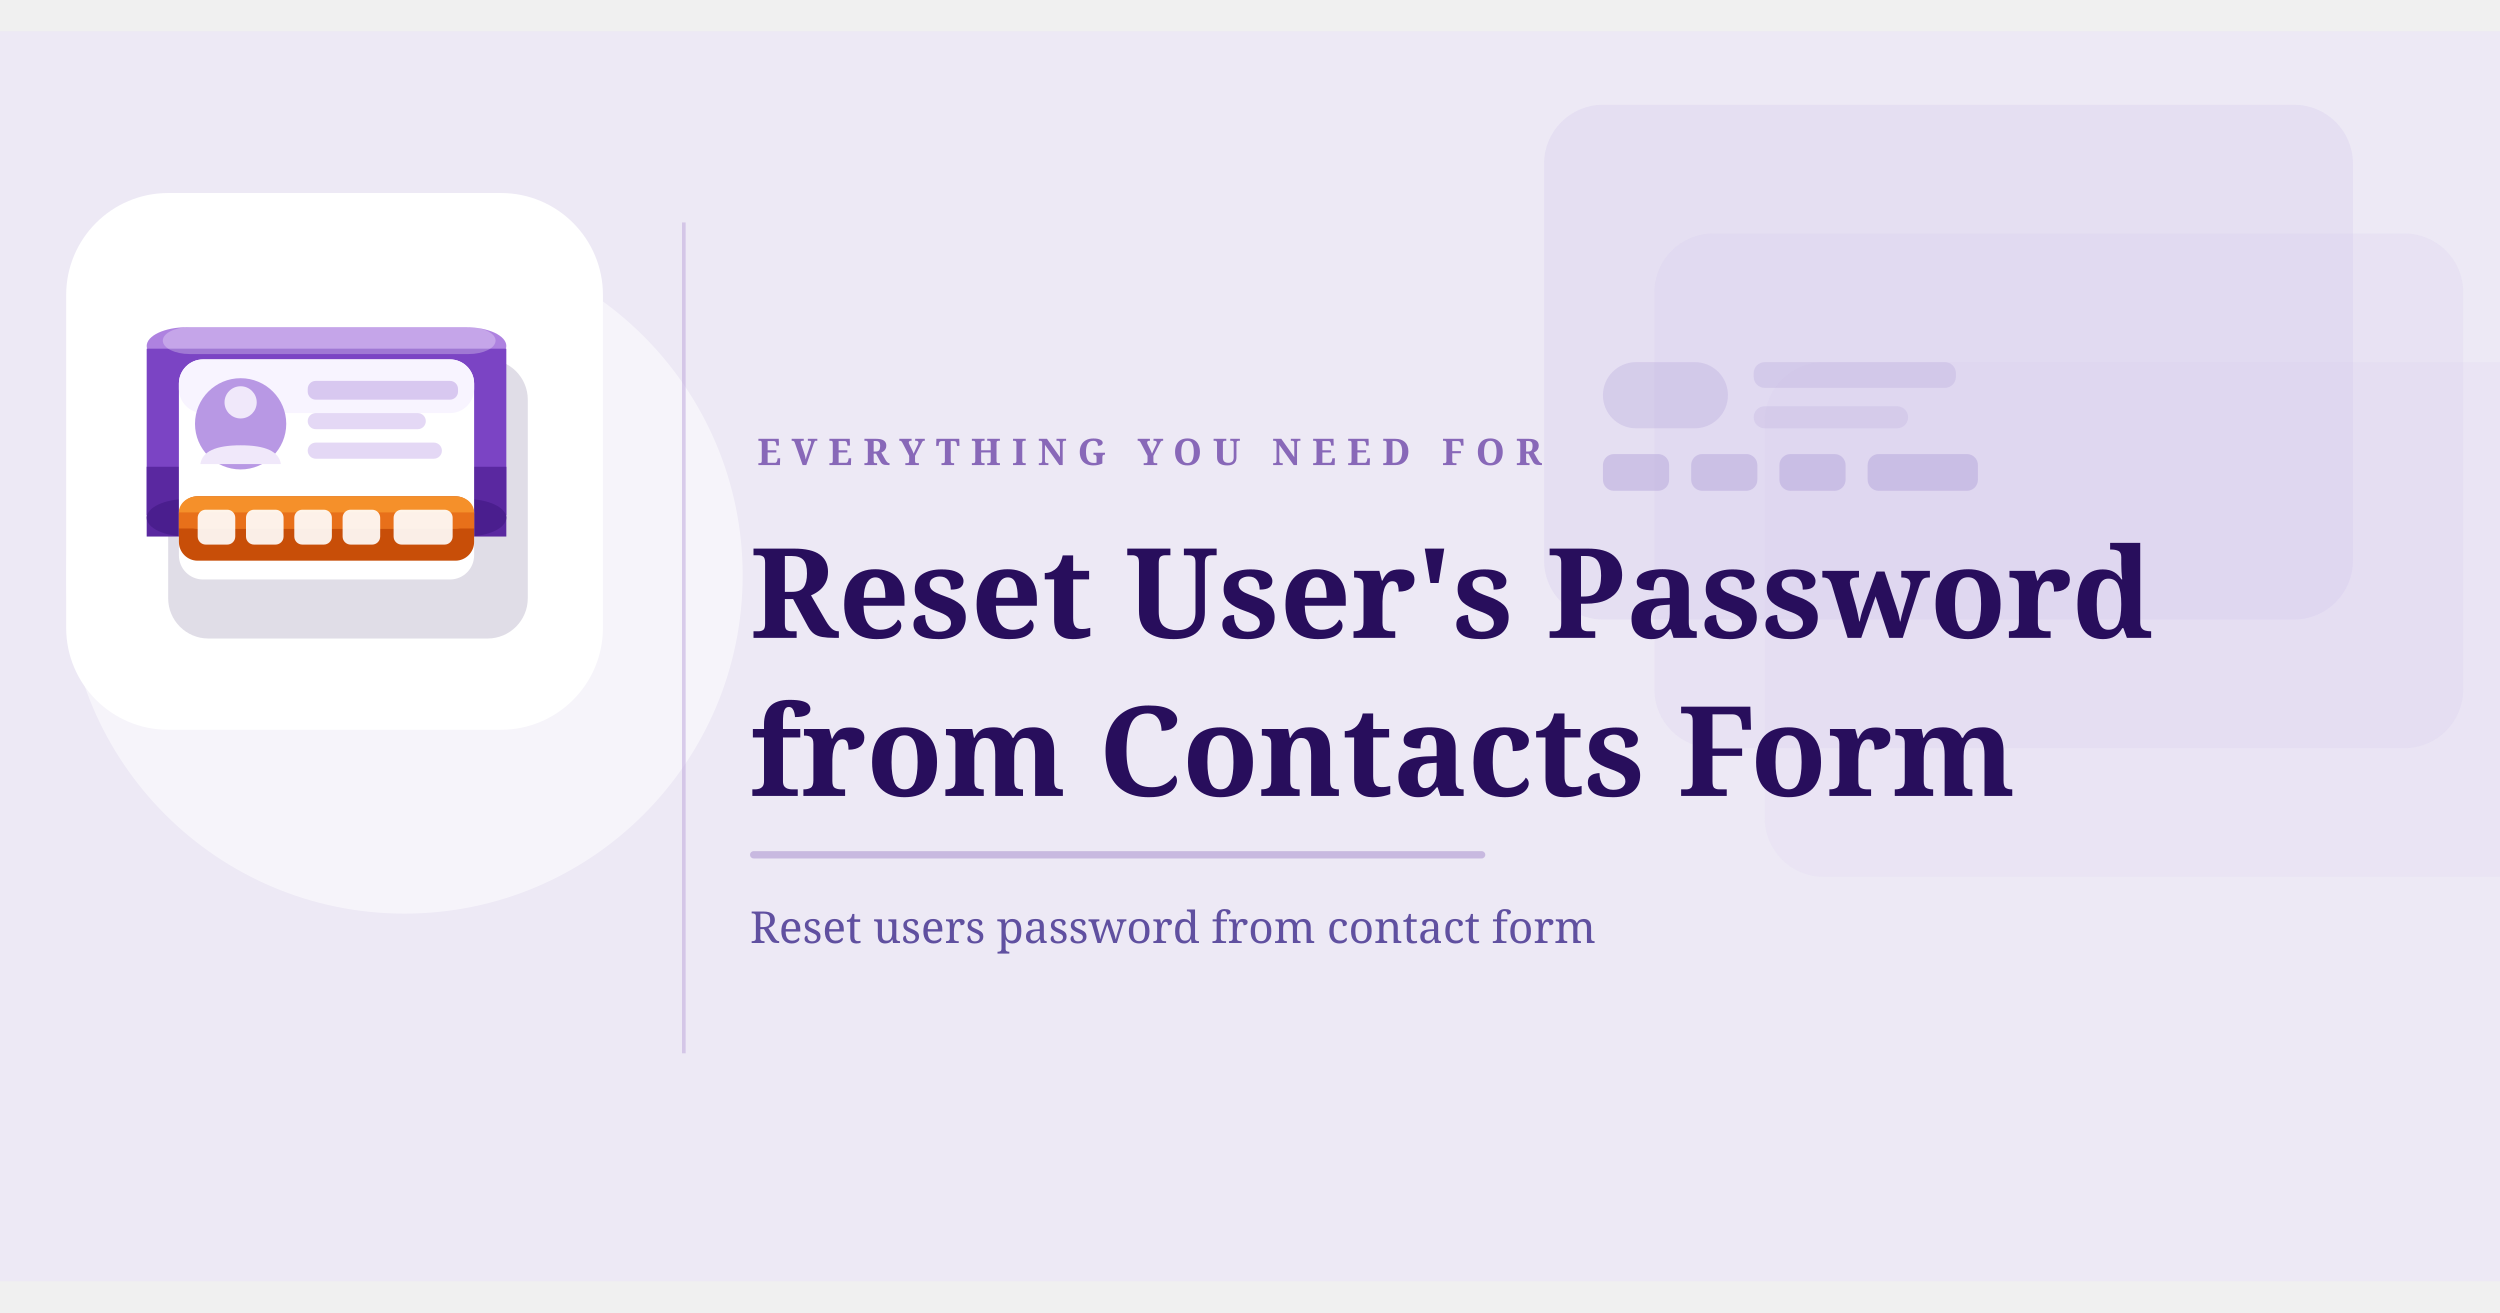
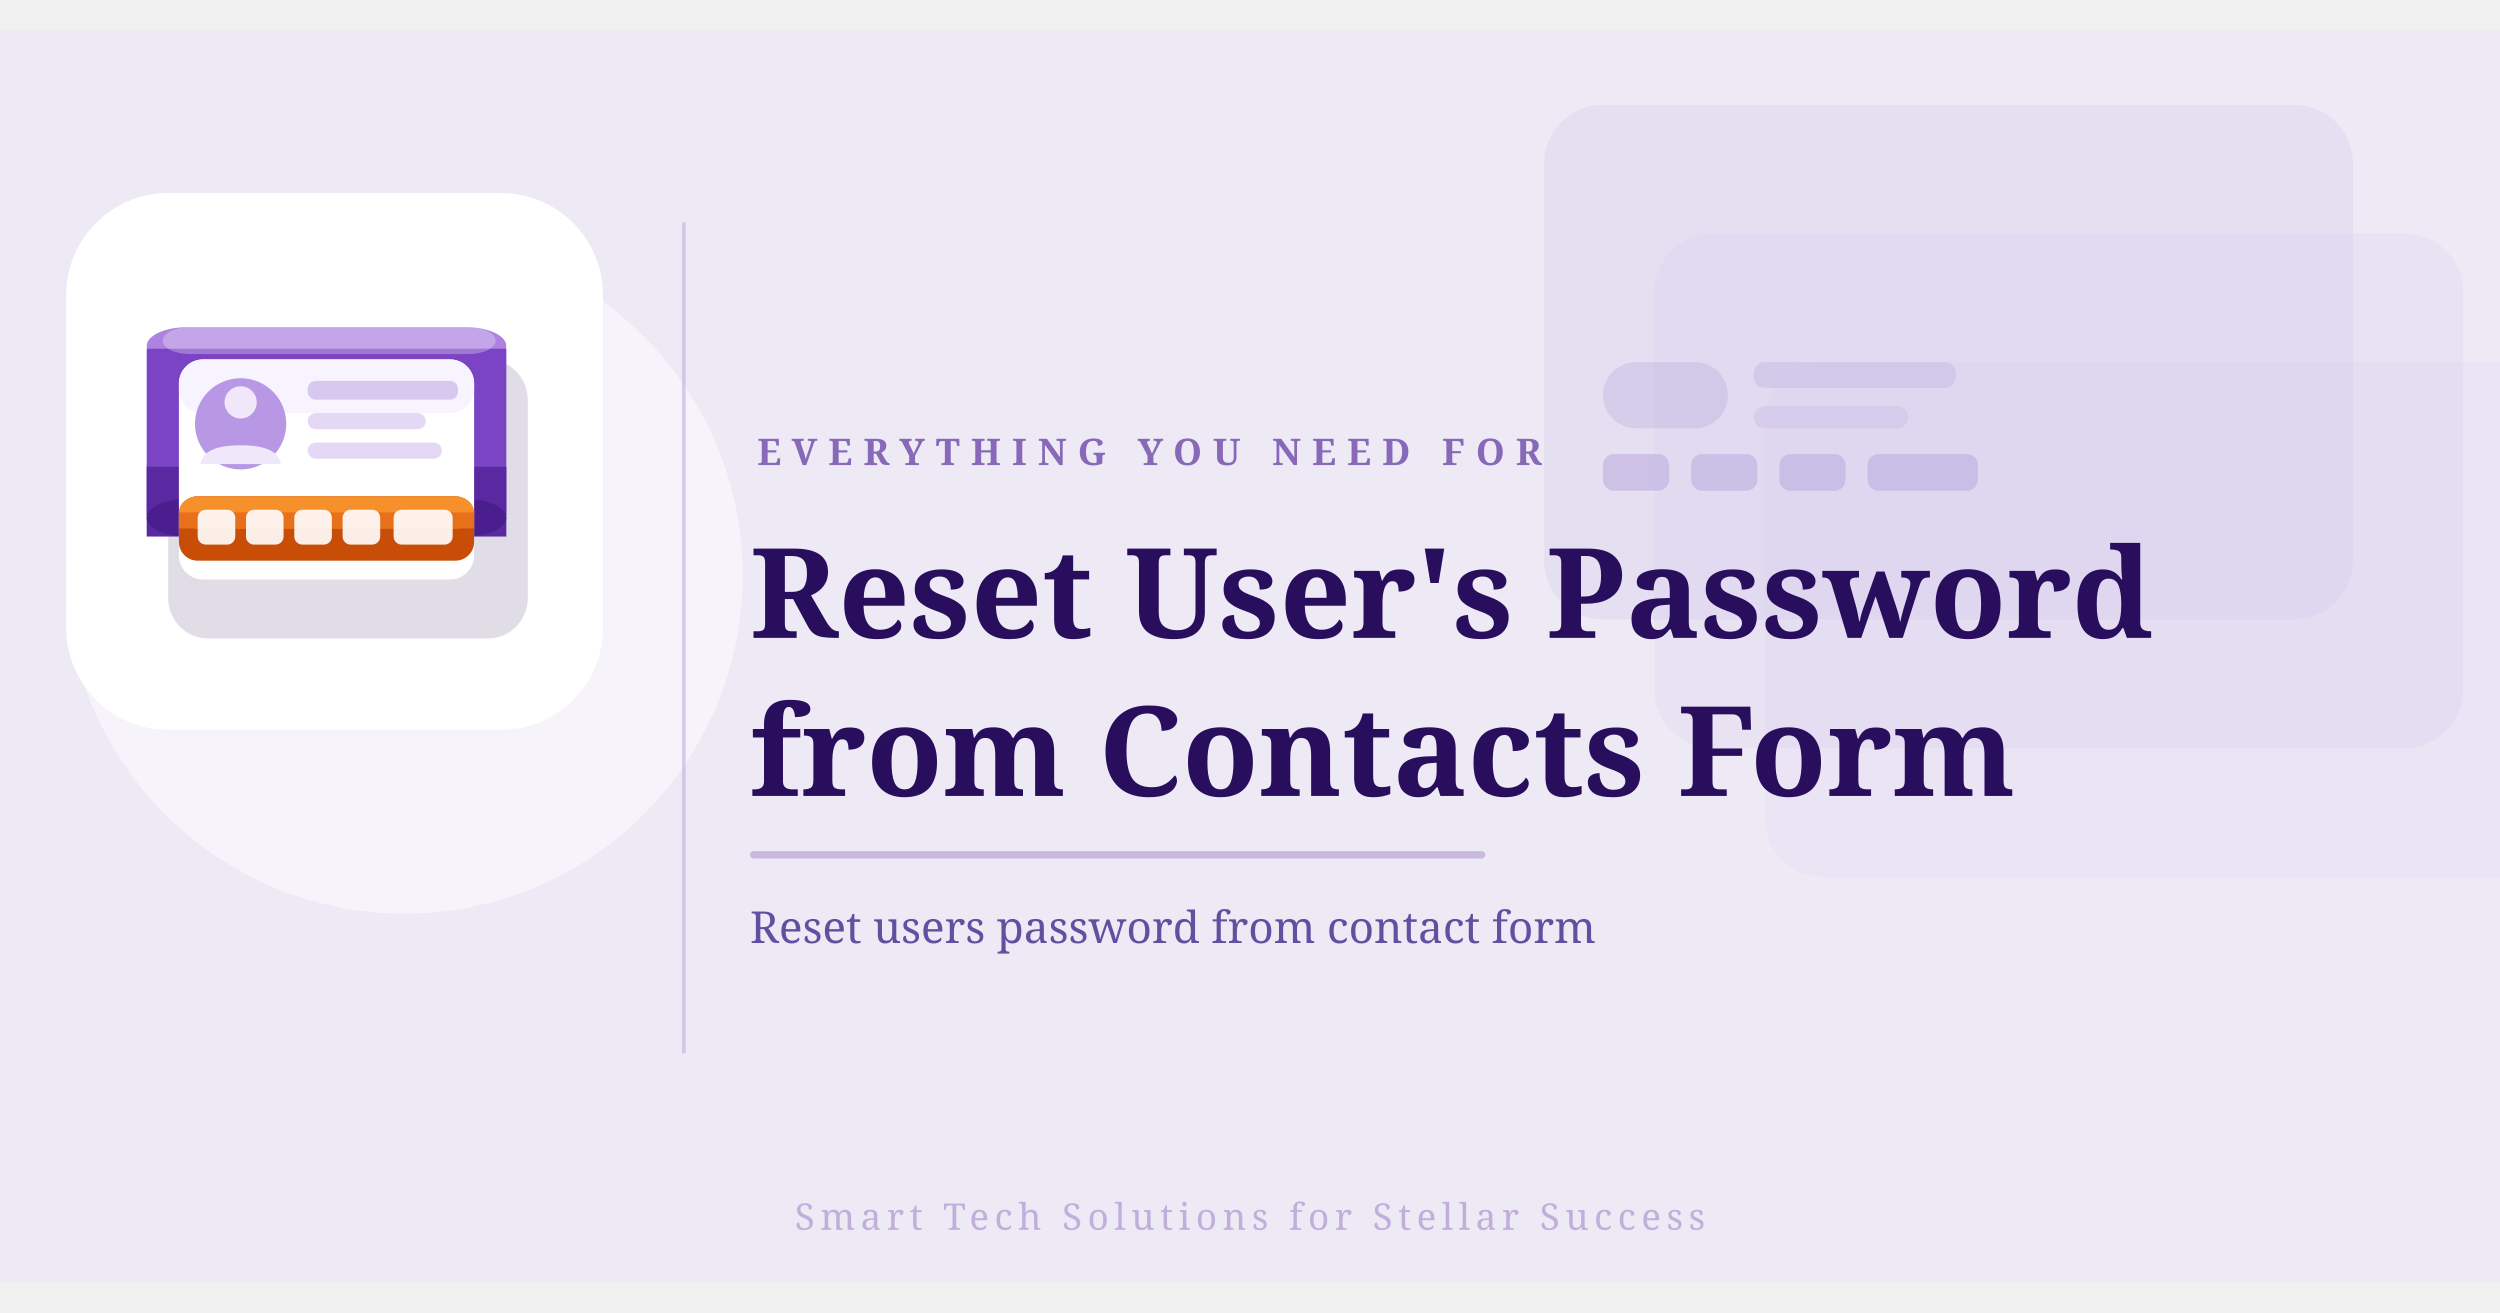
<svg xmlns="http://www.w3.org/2000/svg" width="1200" height="630" viewBox="0 0 680 340">
  <rect width="680" height="340" fill="#EDE9F5" />
  <rect x="420" y="20" width="220" height="140" rx="16" fill="#C8BAE8" opacity="0.22" />
  <rect x="450" y="55" width="220" height="140" rx="16" fill="#C8BAE8" opacity="0.15" />
  <rect x="480" y="90" width="220" height="140" rx="16" fill="#C8BAE8" opacity="0.10" />
  <rect x="436" y="115" width="18" height="10" rx="3" fill="#B0A0D8" opacity="0.45" />
  <rect x="460" y="115" width="18" height="10" rx="3" fill="#B0A0D8" opacity="0.45" />
  <rect x="484" y="115" width="18" height="10" rx="3" fill="#B0A0D8" opacity="0.45" />
  <rect x="508" y="115" width="30" height="10" rx="3" fill="#B0A0D8" opacity="0.45" />
  <rect x="436" y="90" width="34" height="18" rx="9" fill="#B0A0D8" opacity="0.30" />
  <rect x="477" y="90" width="55" height="7" rx="3" fill="#B0A0D8" opacity="0.28" />
  <rect x="477" y="102" width="42" height="6" rx="3" fill="#B0A0D8" opacity="0.22" />
  <circle cx="110" cy="148" r="92" fill="white" opacity="0.52" />
  <g transform="translate(18,44) scale(0.73)">
    <rect width="200" height="200" rx="38" fill="#FFFFFF" />
    <rect x="38" y="62" width="134" height="104" rx="15" fill="#1E0A50" opacity="0.14" />
    <rect x="30" y="50" width="134" height="14" rx="15" fill="#AE82E0" />
    <rect x="30" y="58" width="134" height="62" fill="#7B44C4" />
    <rect x="30" y="102" width="134" height="26" fill="#5A28A0" />
    <rect x="30" y="114" width="134" height="14" rx="15" fill="#4A1E8E" />
    <rect x="42" y="62" width="110" height="82" rx="9" fill="#FFFFFF" />
    <rect x="42" y="62" width="110" height="20" rx="9" fill="#F8F4FF" />
    <rect x="48" y="69" width="34" height="34" rx="17" fill="#B898E4" />
    <rect x="59" y="72" width="12" height="12" rx="6" fill="#F0E8FA" />
    <path d="M50 101 Q51 94 65 94 Q79 94 80 101" fill="#F0E8FA" />
    <rect x="90" y="70" width="56" height="7" rx="3" fill="#D8C8F0" />
    <rect x="90" y="82" width="44" height="6" rx="3" fill="#E4D8F5" />
    <rect x="90" y="93" width="50" height="6" rx="3" fill="#E4D8F5" />
    <rect x="42" y="113" width="110" height="24" rx="7" fill="#C84E08" />
    <rect x="42" y="113" width="110" height="12" rx="7" fill="#F5902A" />
    <rect x="42" y="119" width="110" height="6" fill="#E8701A" />
    <rect x="49" y="118" width="14" height="13" rx="3" fill="rgba(255,255,255,0.9)" />
    <rect x="67" y="118" width="14" height="13" rx="3" fill="rgba(255,255,255,0.9)" />
    <rect x="85" y="118" width="14" height="13" rx="3" fill="rgba(255,255,255,0.9)" />
    <rect x="103" y="118" width="14" height="13" rx="3" fill="rgba(255,255,255,0.9)" />
    <rect x="122" y="118" width="22" height="13" rx="3" fill="rgba(255,255,255,0.9)" />
    <rect x="36" y="50" width="124" height="10" rx="10" fill="white" opacity="0.28" />
  </g>
  <line x1="186" y1="52" x2="186" y2="278" stroke="#C0AADC" stroke-width="1" opacity="0.55" />
  <text x="206" y="118" font-family="Georgia,serif" font-size="10" fill="#8868B8" letter-spacing="3" font-weight="bold">EVERYTHING YOU NEED FOR</text>
  <text x="204" y="165" font-family="Georgia,serif" font-size="34" fill="#280E5C" font-weight="bold">Reset User's Password</text>
  <text x="204" y="208" font-family="Georgia,serif" font-size="34" fill="#280E5C" font-weight="bold">from Contacts Form</text>
  <rect x="204" y="223" width="200" height="2" rx="1" fill="#9070C0" opacity="0.4" />
  <text x="204" y="248" font-family="Georgia,serif" font-size="12" fill="#6050A0">Reset users password from contact form</text>
+   <text x="340" y="326" font-family="Georgia,serif" font-size="10" fill="#8868B8" text-anchor="middle" opacity="0.45" letter-spacing="1.5">Smart Tech Solutions for Stellar Success</text>
</svg>
